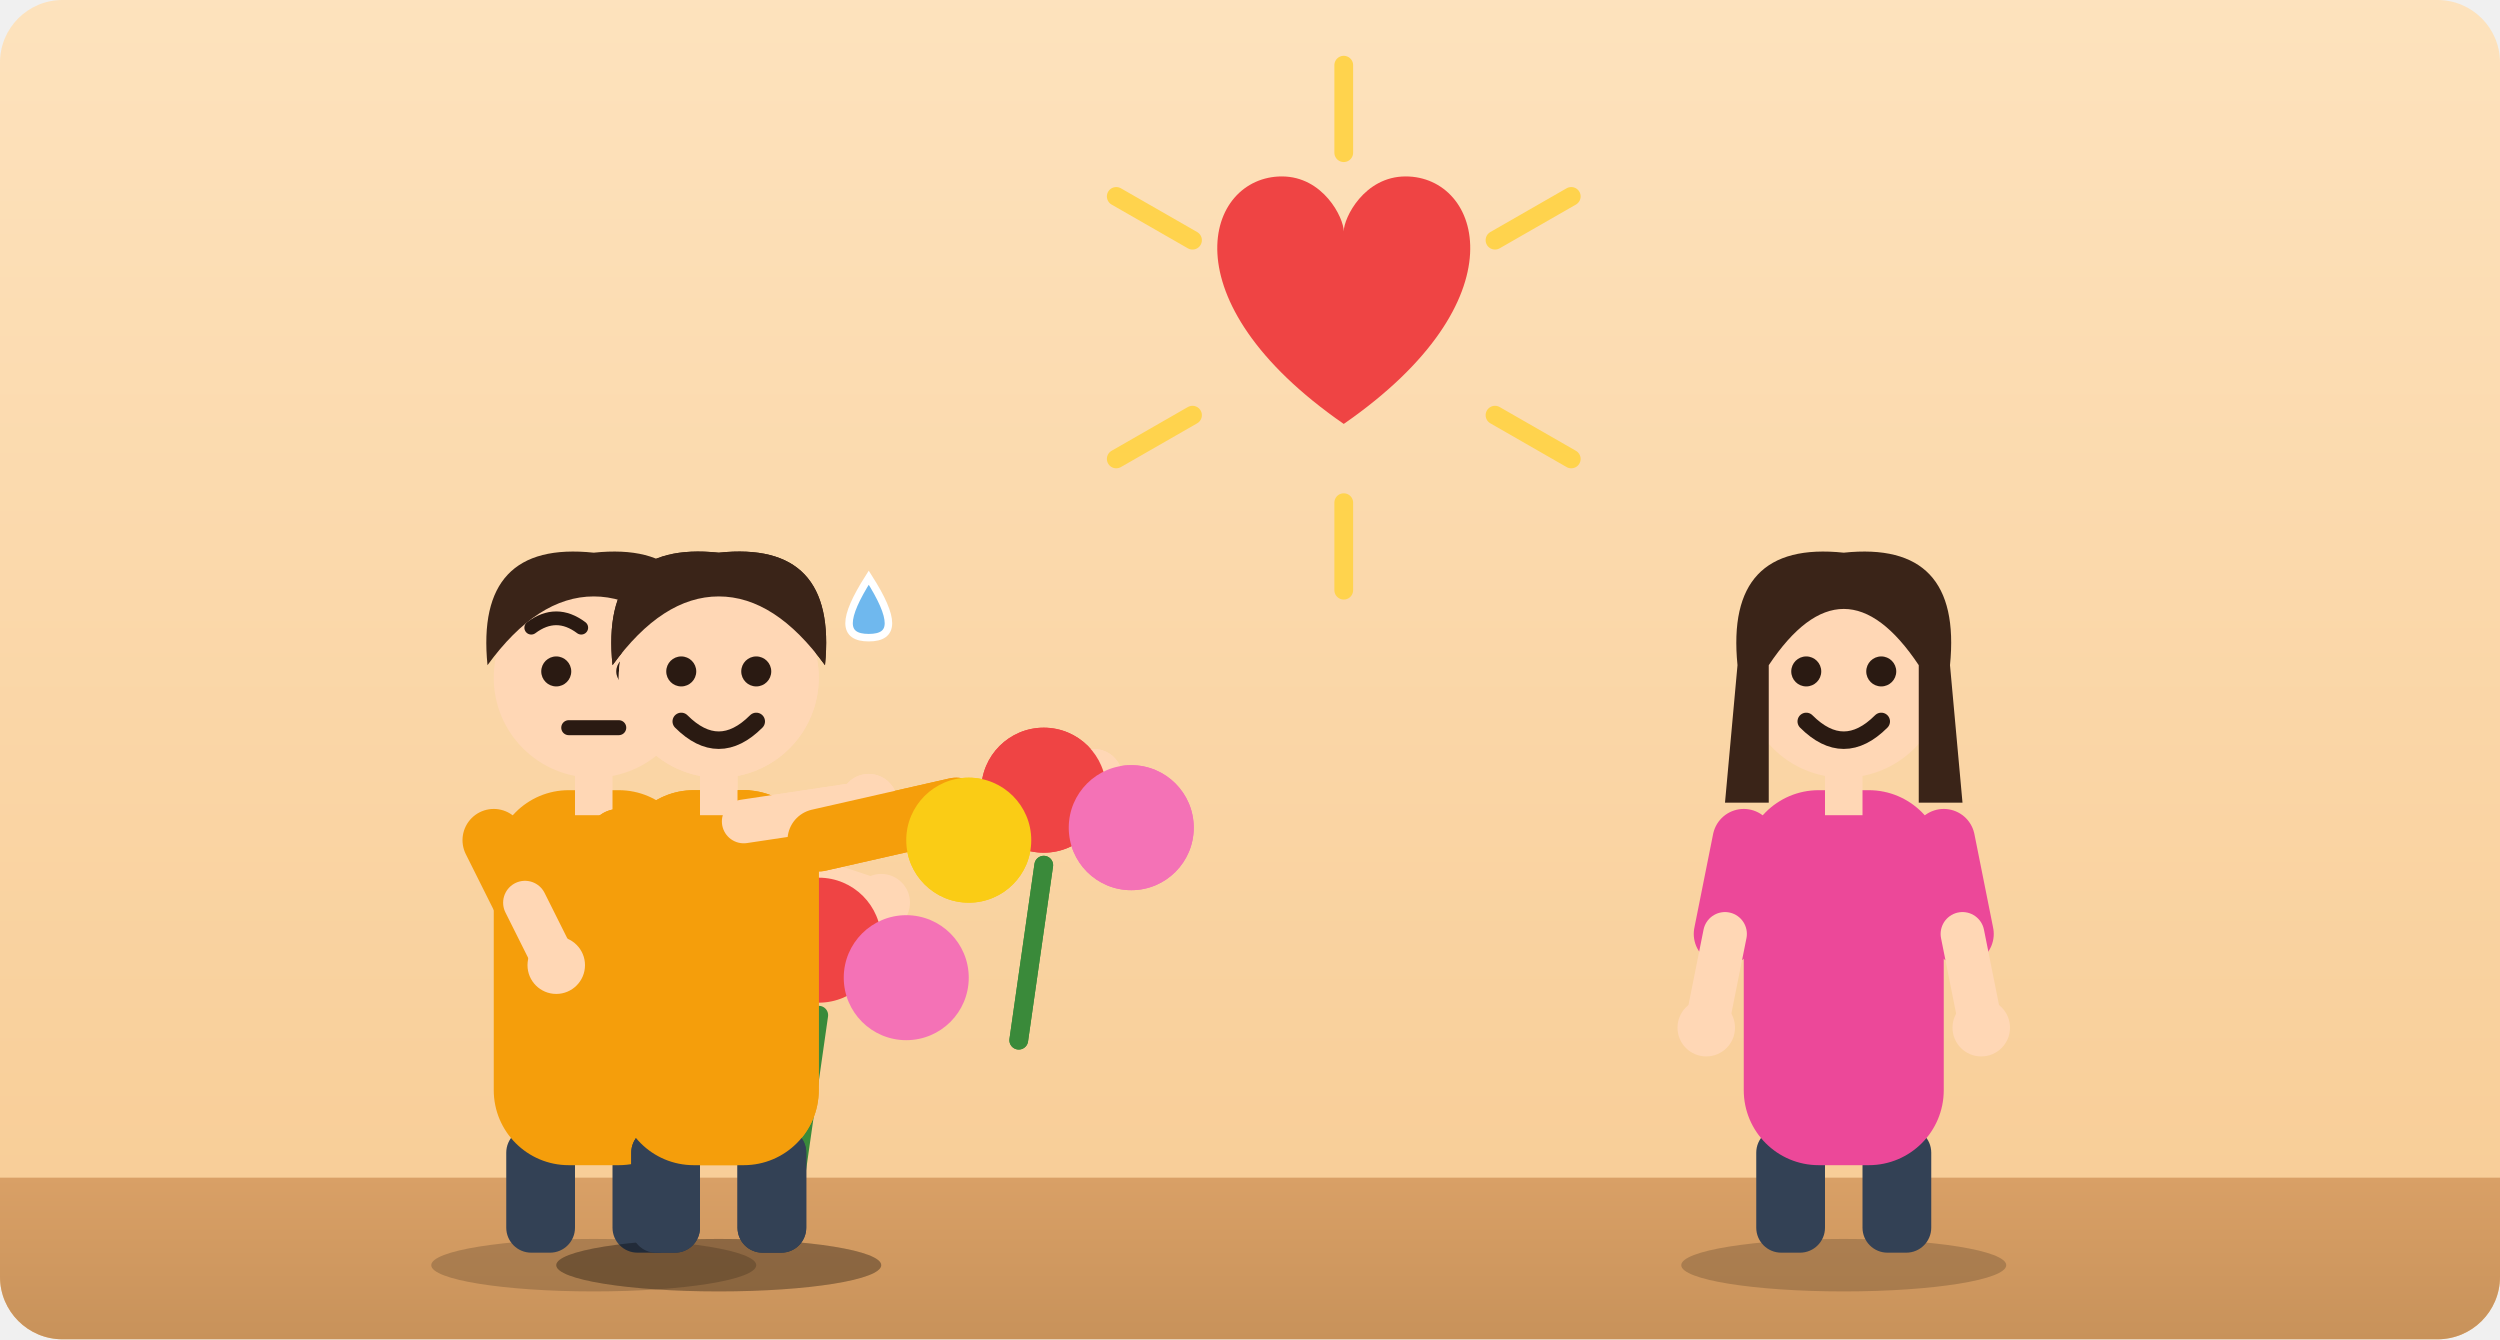
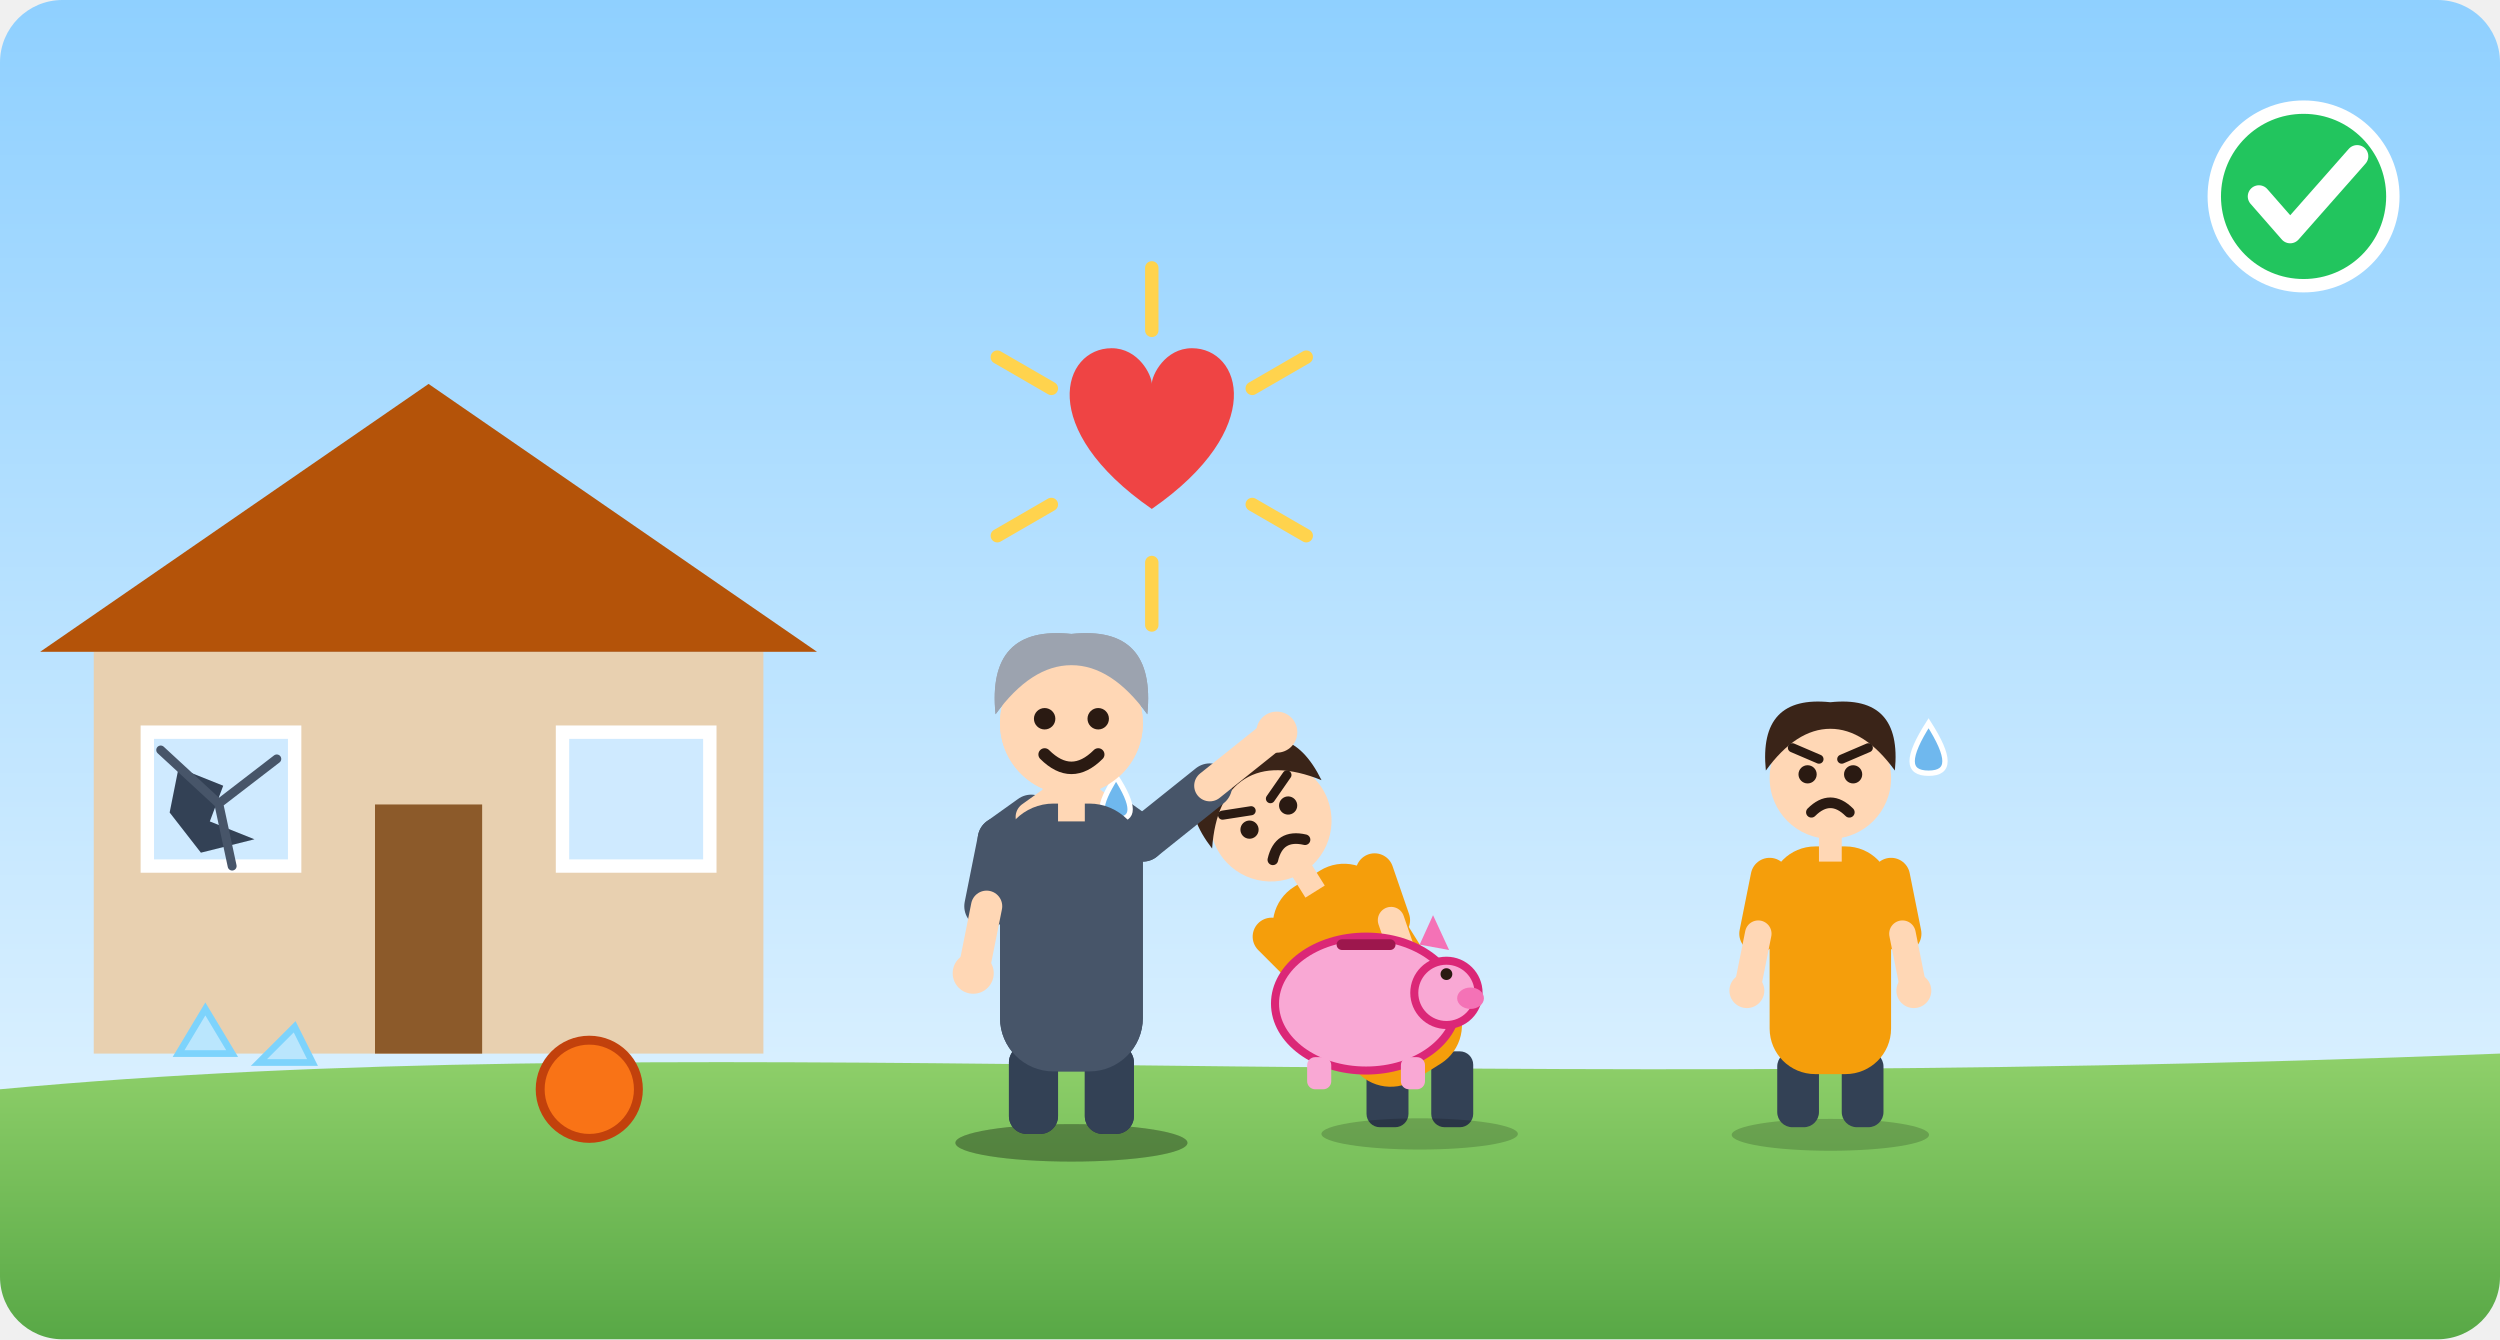
- <svg xmlns="http://www.w3.org/2000/svg" data-n="3" data-t="1" data-c="#f59e0b" viewBox="0 0 560 300" role="img" aria-label="떨리는 마음으로 두 손에 꽃을 받쳐 내밀며 진심을 전하는 진지한 태도">
+ <svg xmlns="http://www.w3.org/2000/svg" data-n="3" data-t="1" data-c="#f59e0b" viewBox="0 0 560 300" role="img" aria-label="공으로 유리창을 깬 아이가 허리 숙여 저금통을 내밀며 진지하게 사과한다">
  <defs>
    <clipPath id="earnest_clip">
      <rect width="560" height="300" rx="14" />
    </clipPath>
    <linearGradient id="earnest_sky" x1="0" y1="0" x2="0" y2="1">
-       <stop offset="0" stop-color="#ffe9c9" />
-       <stop offset="1" stop-color="#f7c98f" />
+       <stop offset="0" stop-color="#8fd0ff" />
+       <stop offset="1" stop-color="#eaf7ff" />
    </linearGradient>
    <linearGradient id="earnest_gr" x1="0" y1="0" x2="0" y2="1">
-       <stop offset="0" stop-color="#d9a066" />
-       <stop offset="1" stop-color="#b98650" />
+       <stop offset="0" stop-color="#8fd06a" />
+       <stop offset="1" stop-color="#58a846" />
    </linearGradient>
  </defs>
  <g clip-path="url(#earnest_clip)">
-     <g transform="translate(-147 -89) scale(1.4)">
-       <rect width="560" height="300" fill="url(#earnest_sky)" />
-       <rect x="0" y="252" width="560" height="48" fill="url(#earnest_gr)" />
-       <g class="vs up" data-s="1" data-e="1">
-         <g transform="translate(200 254)">
-           <ellipse cx="0" cy="12" rx="26" ry="4.2" fill="#000" fill-opacity="0.18" />
-           <rect x="-14" y="-10" width="11" height="20" rx="4" fill="#334155" />
-           <rect x="3" y="-10" width="11" height="20" rx="4" fill="#334155" />
-           <rect x="-16" y="-64" width="32" height="60" rx="12" fill="#f59e0b" />
-           <path d="M-16 -56L-11 -46" fill="none" stroke="#f59e0b" stroke-width="10" stroke-linecap="round" stroke-linejoin="round" />
-           <path d="M-11 -46L-6 -36" fill="none" stroke="#ffd7b5" stroke-width="7" stroke-linecap="round" stroke-linejoin="round" />
-           <circle cx="-6" cy="-36" r="4.6" fill="#ffd7b5" />
-           <path d="M16 -56L31 -51" fill="none" stroke="#f59e0b" stroke-width="10" stroke-linecap="round" stroke-linejoin="round" />
-           <path d="M31 -51L46 -46" fill="none" stroke="#ffd7b5" stroke-width="7" stroke-linecap="round" stroke-linejoin="round" />
-           <circle cx="46" cy="-46" r="4.6" fill="#ffd7b5" />
-           <rect x="-3" y="-68" width="6" height="8" fill="#ffd7b5" />
-           <circle cx="0" cy="-82" r="16" fill="#ffd7b5" />
-           <path d="M-17 -84Q-19 -104 0 -102Q19 -104 17 -84Q9 -95 0 -95Q-9 -95 -17 -84Z" fill="#3a2418" />
-           <circle cx="-6" cy="-83" r="2.4" fill="#2a1a12" />
-           <circle cx="6" cy="-83" r="2.4" fill="#2a1a12" />
-           <path d="M-10 -90Q-6 -93 -2 -90" fill="none" stroke="#2a1a12" stroke-width="2.2" stroke-linecap="round" stroke-linejoin="round" />
-           <path d="M-4 -74H4" fill="none" stroke="#2a1a12" stroke-width="2.4" stroke-linecap="round" stroke-linejoin="round" />
-         </g>
-         <g transform="translate(236 214)">
-           <circle cx="0" cy="0" r="10" fill="#ef4444" />
-           <circle cx="14" cy="6" r="10" fill="#f472b6" />
-           <circle cx="-12" cy="8" r="10" fill="#facc15" />
-           <path d="M0 12L-4 40" fill="none" stroke="#3a8a3a" stroke-width="3" stroke-linecap="round" stroke-linejoin="round" />
-         </g>
-         <path d="M222 160c-4.2 6.6 -4.2 9.6 0 9.6c4.2 0 4.2 -3 0 -9.6Z" fill="#6fb8ee" stroke="#fff" stroke-width="1.2" />
+     <rect width="560" height="300" fill="url(#earnest_sky)" />
+     <path d="M0 244C150 230 310 246 560 236V300H0Z" fill="url(#earnest_gr)" />
+     <g class="vs up" data-s="1">
+       <g transform="translate(96 236) scale(1)">
+         <rect x="-75" y="-90" width="150" height="90" fill="#e8d0b0" />
+         <path d="M-87 -90L0 -150L87 -90Z" fill="#b45309" />
+         <rect x="-12" y="-55.8" width="24" height="55.8" fill="#8c5a2a" />
+         <rect x="-63" y="-72" width="33" height="30" fill="#cfeaff" stroke="#fff" stroke-width="3" />
+         <rect x="30" y="-72" width="33" height="30" fill="#cfeaff" stroke="#fff" stroke-width="3" />
      </g>
-       <g class="vs up" data-s="2">
-         <g transform="translate(400 254)">
-           <ellipse cx="0" cy="12" rx="26" ry="4.2" fill="#000" fill-opacity="0.18" />
-           <rect x="-14" y="-10" width="11" height="20" rx="4" fill="#334155" />
-           <rect x="3" y="-10" width="11" height="20" rx="4" fill="#334155" />
-           <rect x="-16" y="-64" width="32" height="60" rx="12" fill="#ec4899" />
-           <path d="M-16 -56L-19 -41" fill="none" stroke="#ec4899" stroke-width="10" stroke-linecap="round" stroke-linejoin="round" />
-           <path d="M-19 -41L-22 -26" fill="none" stroke="#ffd7b5" stroke-width="7" stroke-linecap="round" stroke-linejoin="round" />
-           <circle cx="-22" cy="-26" r="4.6" fill="#ffd7b5" />
-           <path d="M16 -56L19 -41" fill="none" stroke="#ec4899" stroke-width="10" stroke-linecap="round" stroke-linejoin="round" />
-           <path d="M19 -41L22 -26" fill="none" stroke="#ffd7b5" stroke-width="7" stroke-linecap="round" stroke-linejoin="round" />
-           <circle cx="22" cy="-26" r="4.6" fill="#ffd7b5" />
-           <rect x="-3" y="-68" width="6" height="8" fill="#ffd7b5" />
-           <circle cx="0" cy="-82" r="16" fill="#ffd7b5" />
-           <path d="M-17 -84Q-19 -104 0 -102Q19 -104 17 -84L19 -62L12 -62L12 -84Q6 -93 0 -93Q-6 -93 -12 -84L-12 -62L-19 -62Z" fill="#3a2418" />
-           <circle cx="-6" cy="-83" r="2.4" fill="#2a1a12" />
-           <circle cx="6" cy="-83" r="2.4" fill="#2a1a12" />
-           <path d="M-6 -75Q0 -69 6 -75" fill="none" stroke="#2a1a12" stroke-width="2.8" stroke-linecap="round" stroke-linejoin="round" />
-         </g>
+       <path d="M40 172L50 176L47 184L57 188L45 191L38 182Z" fill="#334155" />
+       <path d="M49 180L36 168M49 180L62 170M49 180L52 194" fill="none" stroke="#475569" stroke-width="2" stroke-linecap="round" stroke-linejoin="round" />
+       <path d="M40 236L46 226L52 236Z M58 238L66 230L70 238Z" fill="#bae6fd" stroke="#7dd3fc" stroke-width="1.5" />
+       <circle cx="132" cy="244" r="11" fill="#f97316" stroke="#c2410c" stroke-width="2" />
+     </g>
+     <g class="vs up" data-s="1" data-e="2">
+       <g transform="translate(240 244)">
+         <ellipse cx="0" cy="12" rx="26" ry="4.2" fill="#000" fill-opacity="0.18" />
+         <rect x="-14" y="-10" width="11" height="20" rx="4" fill="#334155" />
+         <rect x="3" y="-10" width="11" height="20" rx="4" fill="#334155" />
+         <rect x="-16" y="-64" width="32" height="60" rx="12" fill="#475569" />
+         <path d="M-16 -56L-9 -61" fill="none" stroke="#475569" stroke-width="10" stroke-linecap="round" stroke-linejoin="round" />
+         <path d="M-9 -61L-2 -66" fill="none" stroke="#ffd7b5" stroke-width="7" stroke-linecap="round" stroke-linejoin="round" />
+         <circle cx="-2" cy="-66" r="4.6" fill="#ffd7b5" />
+         <path d="M16 -56L9 -61" fill="none" stroke="#475569" stroke-width="10" stroke-linecap="round" stroke-linejoin="round" />
+         <path d="M9 -61L2 -66" fill="none" stroke="#ffd7b5" stroke-width="7" stroke-linecap="round" stroke-linejoin="round" />
+         <circle cx="2" cy="-66" r="4.6" fill="#ffd7b5" />
+         <rect x="-3" y="-68" width="6" height="8" fill="#ffd7b5" />
+         <circle cx="0" cy="-82" r="16" fill="#ffd7b5" />
+         <path d="M-17 -84Q-19 -104 0 -102Q19 -104 17 -84Q9 -95 0 -95Q-9 -95 -17 -84Z" fill="#9ca3af" />
+         <circle cx="-6" cy="-83" r="2.4" fill="#2a1a12" />
+         <circle cx="6" cy="-83" r="2.4" fill="#2a1a12" />
+         <path d="M-10 -90L-2 -86M10 -90L2 -86" fill="none" stroke="#2a1a12" stroke-width="3" stroke-linecap="round" stroke-linejoin="round" />
+         <path d="M-5 -74H5" fill="none" stroke="#2a1a12" stroke-width="2.8" stroke-linecap="round" stroke-linejoin="round" />
      </g>
-       <g class="vs" data-s="2" data-e="2">
-         <g transform="translate(220 254)">
-           <ellipse cx="0" cy="12" rx="26" ry="4.2" fill="#000" fill-opacity="0.18" />
-           <rect x="-14" y="-10" width="11" height="20" rx="4" fill="#334155" />
-           <rect x="3" y="-10" width="11" height="20" rx="4" fill="#334155" />
-           <rect x="-16" y="-64" width="32" height="60" rx="12" fill="#f59e0b" />
-           <path d="M-16 -56L4 -59" fill="none" stroke="#f59e0b" stroke-width="10" stroke-linecap="round" stroke-linejoin="round" />
-           <path d="M4 -59L24 -62" fill="none" stroke="#ffd7b5" stroke-width="7" stroke-linecap="round" stroke-linejoin="round" />
-           <circle cx="24" cy="-62" r="4.6" fill="#ffd7b5" />
-           <path d="M16 -56L38 -61" fill="none" stroke="#f59e0b" stroke-width="10" stroke-linecap="round" stroke-linejoin="round" />
-           <path d="M38 -61L60 -66" fill="none" stroke="#ffd7b5" stroke-width="7" stroke-linecap="round" stroke-linejoin="round" />
-           <circle cx="60" cy="-66" r="4.6" fill="#ffd7b5" />
-           <rect x="-3" y="-68" width="6" height="8" fill="#ffd7b5" />
-           <circle cx="0" cy="-82" r="16" fill="#ffd7b5" />
-           <path d="M-17 -84Q-19 -104 0 -102Q19 -104 17 -84Q9 -95 0 -95Q-9 -95 -17 -84Z" fill="#3a2418" />
-           <circle cx="-6" cy="-83" r="2.4" fill="#2a1a12" />
-           <circle cx="6" cy="-83" r="2.4" fill="#2a1a12" />
-           <path d="M-5 -74H5" fill="none" stroke="#2a1a12" stroke-width="2.6" stroke-linecap="round" stroke-linejoin="round" />
-         </g>
-         <path d="M210 164L216 162M224 162L230 164" fill="none" stroke="#2a1a12" stroke-width="2.4" stroke-linecap="round" stroke-linejoin="round" />
-         <g transform="translate(272 190)">
-           <circle cx="0" cy="0" r="10" fill="#ef4444" />
-           <circle cx="14" cy="6" r="10" fill="#f472b6" />
-           <circle cx="-12" cy="8" r="10" fill="#facc15" />
-           <path d="M0 12L-4 40" fill="none" stroke="#3a8a3a" stroke-width="3" stroke-linecap="round" stroke-linejoin="round" />
-         </g>
-         <path d="M244 156c-4.2 6.6 -4.2 9.6 0 9.6c4.2 0 4.2 -3 0 -9.6Z" fill="#6fb8ee" stroke="#fff" stroke-width="1.2" />
+     </g>
+     <g class="vs up" data-s="1" data-e="1">
+       <g transform="translate(410 244) scale(0.85)">
+         <ellipse cx="0" cy="12" rx="26" ry="4.2" fill="#000" fill-opacity="0.18" />
+         <rect x="-14" y="-10" width="11" height="20" rx="4" fill="#334155" />
+         <rect x="3" y="-10" width="11" height="20" rx="4" fill="#334155" />
+         <rect x="-16" y="-64" width="32" height="60" rx="12" fill="#f59e0b" />
+         <path d="M-16 -56L-19 -41" fill="none" stroke="#f59e0b" stroke-width="10" stroke-linecap="round" stroke-linejoin="round" />
+         <path d="M-19 -41L-22 -26" fill="none" stroke="#ffd7b5" stroke-width="7" stroke-linecap="round" stroke-linejoin="round" />
+         <circle cx="-22" cy="-26" r="4.6" fill="#ffd7b5" />
+         <path d="M16 -56L19 -41" fill="none" stroke="#f59e0b" stroke-width="10" stroke-linecap="round" stroke-linejoin="round" />
+         <path d="M19 -41L22 -26" fill="none" stroke="#ffd7b5" stroke-width="7" stroke-linecap="round" stroke-linejoin="round" />
+         <circle cx="22" cy="-26" r="4.6" fill="#ffd7b5" />
+         <rect x="-3" y="-68" width="6" height="8" fill="#ffd7b5" />
+         <circle cx="0" cy="-82" r="16" fill="#ffd7b5" />
+         <path d="M-17 -84Q-19 -104 0 -102Q19 -104 17 -84Q9 -95 0 -95Q-9 -95 -17 -84Z" fill="#3a2418" />
+         <circle cx="-6" cy="-83" r="2.4" fill="#2a1a12" />
+         <circle cx="6" cy="-83" r="2.4" fill="#2a1a12" />
+         <path d="M-10 -90L-3 -87M10 -90L3 -87" fill="none" stroke="#2a1a12" stroke-width="2.4" stroke-linecap="round" stroke-linejoin="round" />
+         <path d="M-5 -73Q0 -78 5 -73" fill="none" stroke="#2a1a12" stroke-width="2.8" stroke-linecap="round" stroke-linejoin="round" />
      </g>
-       <g class="vs pop" data-s="3">
-         <g transform="translate(220 254)">
-           <ellipse cx="0" cy="12" rx="26" ry="4.2" fill="#000" fill-opacity="0.18" />
-           <rect x="-14" y="-10" width="11" height="20" rx="4" fill="#334155" />
-           <rect x="3" y="-10" width="11" height="20" rx="4" fill="#334155" />
-           <rect x="-16" y="-64" width="32" height="60" rx="12" fill="#f59e0b" />
-           <path d="M-16 -56L4 -59" fill="none" stroke="#f59e0b" stroke-width="10" stroke-linecap="round" stroke-linejoin="round" />
-           <path d="M4 -59L24 -62" fill="none" stroke="#ffd7b5" stroke-width="7" stroke-linecap="round" stroke-linejoin="round" />
-           <circle cx="24" cy="-62" r="4.6" fill="#ffd7b5" />
-           <path d="M16 -56L38 -61" fill="none" stroke="#f59e0b" stroke-width="10" stroke-linecap="round" stroke-linejoin="round" />
-           <path d="M38 -61L60 -66" fill="none" stroke="#ffd7b5" stroke-width="7" stroke-linecap="round" stroke-linejoin="round" />
-           <circle cx="60" cy="-66" r="4.6" fill="#ffd7b5" />
-           <rect x="-3" y="-68" width="6" height="8" fill="#ffd7b5" />
-           <circle cx="0" cy="-82" r="16" fill="#ffd7b5" />
-           <path d="M-17 -84Q-19 -104 0 -102Q19 -104 17 -84Q9 -95 0 -95Q-9 -95 -17 -84Z" fill="#3a2418" />
-           <circle cx="-6" cy="-83" r="2.4" fill="#2a1a12" />
-           <circle cx="6" cy="-83" r="2.4" fill="#2a1a12" />
-           <path d="M-6 -75Q0 -69 6 -75" fill="none" stroke="#2a1a12" stroke-width="2.8" stroke-linecap="round" stroke-linejoin="round" />
-         </g>
-         <g transform="translate(272 190)">
-           <circle cx="0" cy="0" r="10" fill="#ef4444" />
-           <circle cx="14" cy="6" r="10" fill="#f472b6" />
-           <circle cx="-12" cy="8" r="10" fill="#facc15" />
-           <path d="M0 12L-4 40" fill="none" stroke="#3a8a3a" stroke-width="3" stroke-linecap="round" stroke-linejoin="round" />
-         </g>
-         <path transform="translate(320 116) scale(1.1)" d="M0 14C-26 -4 -20 -22 -9 -22C-3 -22 0 -16 0 -14C0 -16 3 -22 9 -22C20 -22 26 -4 0 14Z" fill="#ef4444" />
-         <path d="M320 88L320 74M344.2 102L356.4 95M344.2 130L356.4 137M320 144L320 158M295.8 130L283.6 137M295.8 102L283.6 95" fill="none" stroke="#ffd34d" stroke-width="3" stroke-linecap="round" stroke-linejoin="round" />
+       <path d="M432 162c-4.9 7.7 -4.9 11.2 0 11.2c4.9 0 4.9 -3.5 0 -11.2Z" fill="#6fb8ee" stroke="#fff" stroke-width="1.2" />
+     </g>
+     <g class="vs up" data-s="2">
+       <rect x="306.1" y="235.5" width="9.4" height="17" rx="3" fill="#334155" />
+       <rect x="320.6" y="235.5" width="9.4" height="17" rx="3" fill="#334155" />
+       <ellipse cx="318" cy="254" rx="22" ry="3.5" fill="#000" fill-opacity="0.18" />
+       <g transform="translate(318 244) scale(0.85) rotate(-32 0 -8)">
+         <rect x="-16" y="-64" width="32" height="60" rx="12" fill="#f59e0b" />
+         <path d="M-16 -56L-13 -43" fill="none" stroke="#f59e0b" stroke-width="10" stroke-linecap="round" stroke-linejoin="round" />
+         <path d="M-13 -43L-10 -30" fill="none" stroke="#ffd7b5" stroke-width="7" stroke-linecap="round" stroke-linejoin="round" />
+         <circle cx="-10" cy="-30" r="4.6" fill="#ffd7b5" />
+         <path d="M16 -56L13 -43" fill="none" stroke="#f59e0b" stroke-width="10" stroke-linecap="round" stroke-linejoin="round" />
+         <path d="M13 -43L10 -30" fill="none" stroke="#ffd7b5" stroke-width="7" stroke-linecap="round" stroke-linejoin="round" />
+         <circle cx="10" cy="-30" r="4.6" fill="#ffd7b5" />
+         <rect x="-3" y="-68" width="6" height="8" fill="#ffd7b5" />
+         <circle cx="0" cy="-82" r="16" fill="#ffd7b5" />
+         <path d="M-17 -84Q-19 -104 0 -102Q19 -104 17 -84Q9 -95 0 -95Q-9 -95 -17 -84Z" fill="#3a2418" />
+         <circle cx="-6" cy="-83" r="2.4" fill="#2a1a12" />
+         <circle cx="6" cy="-83" r="2.4" fill="#2a1a12" />
+         <path d="M-10 -90L-3 -87M10 -90L3 -87" fill="none" stroke="#2a1a12" stroke-width="2.4" stroke-linecap="round" stroke-linejoin="round" />
+         <path d="M-5 -73Q0 -78 5 -73" fill="none" stroke="#2a1a12" stroke-width="2.8" stroke-linecap="round" stroke-linejoin="round" />
+       </g>
+       <g transform="translate(306 238) scale(0.6)">
+         <ellipse cx="0" cy="-22" rx="34" ry="25" fill="#f9a8d4" stroke="#db2777" stroke-width="3" />
+         <circle cx="30" cy="-26" r="12" fill="#f9a8d4" stroke="#db2777" stroke-width="3" />
+         <ellipse cx="39" cy="-24" rx="5" ry="4" fill="#f472b6" />
+         <circle cx="30" cy="-33" r="2.2" fill="#2a1a12" />
+         <path d="M20 -44L25 -55L31 -42Z" fill="#f472b6" />
+         <rect x="-11" y="-46" width="22" height="4" rx="2" fill="#9d174d" />
+         <rect x="-22" y="-2" width="9" height="12" rx="3" fill="#f9a8d4" />
+         <rect x="13" y="-2" width="9" height="12" rx="3" fill="#f9a8d4" />
+       </g>
+       <path d="M250 174c-4.2 6.6 -4.2 9.6 0 9.6c4.2 0 4.2 -3 0 -9.6Z" fill="#6fb8ee" stroke="#fff" stroke-width="1.2" />
+     </g>
+     <g class="vs pop" data-s="3">
+       <g transform="translate(240 244)">
+         <ellipse cx="0" cy="12" rx="26" ry="4.2" fill="#000" fill-opacity="0.18" />
+         <rect x="-14" y="-10" width="11" height="20" rx="4" fill="#334155" />
+         <rect x="3" y="-10" width="11" height="20" rx="4" fill="#334155" />
+         <rect x="-16" y="-64" width="32" height="60" rx="12" fill="#475569" />
+         <path d="M-16 -56L-19 -41" fill="none" stroke="#475569" stroke-width="10" stroke-linecap="round" stroke-linejoin="round" />
+         <path d="M-19 -41L-22 -26" fill="none" stroke="#ffd7b5" stroke-width="7" stroke-linecap="round" stroke-linejoin="round" />
+         <circle cx="-22" cy="-26" r="4.6" fill="#ffd7b5" />
+         <path d="M16 -56L31 -68" fill="none" stroke="#475569" stroke-width="10" stroke-linecap="round" stroke-linejoin="round" />
+         <path d="M31 -68L46 -80" fill="none" stroke="#ffd7b5" stroke-width="7" stroke-linecap="round" stroke-linejoin="round" />
+         <circle cx="46" cy="-80" r="4.6" fill="#ffd7b5" />
+         <rect x="-3" y="-68" width="6" height="8" fill="#ffd7b5" />
+         <circle cx="0" cy="-82" r="16" fill="#ffd7b5" />
+         <path d="M-17 -84Q-19 -104 0 -102Q19 -104 17 -84Q9 -95 0 -95Q-9 -95 -17 -84Z" fill="#9ca3af" />
+         <circle cx="-6" cy="-83" r="2.4" fill="#2a1a12" />
+         <circle cx="6" cy="-83" r="2.4" fill="#2a1a12" />
+         <path d="M-6 -75Q0 -69 6 -75" fill="none" stroke="#2a1a12" stroke-width="2.8" stroke-linecap="round" stroke-linejoin="round" />
+       </g>
+       <path transform="translate(258 100) scale(1)" d="M0 14C-26 -4 -20 -22 -9 -22C-3 -22 0 -16 0 -14C0 -16 3 -22 9 -22C20 -22 26 -4 0 14Z" fill="#ef4444" />
+       <path d="M258 74L258 60M280.5 87L292.6 80M280.5 113L292.6 120M258 126L258 140M235.5 113L223.4 120M235.5 87L223.4 80" fill="none" stroke="#ffd34d" stroke-width="3" stroke-linecap="round" stroke-linejoin="round" />
+       <g transform="translate(516 44)">
+         <circle r="20" fill="#22c55e" stroke="#fff" stroke-width="3" />
+         <path d="M-10 0L-3 8L12 -9" stroke="#fff" stroke-width="5" stroke-linecap="round" stroke-linejoin="round" fill="none" />
      </g>
    </g>
  </g>
</svg>
